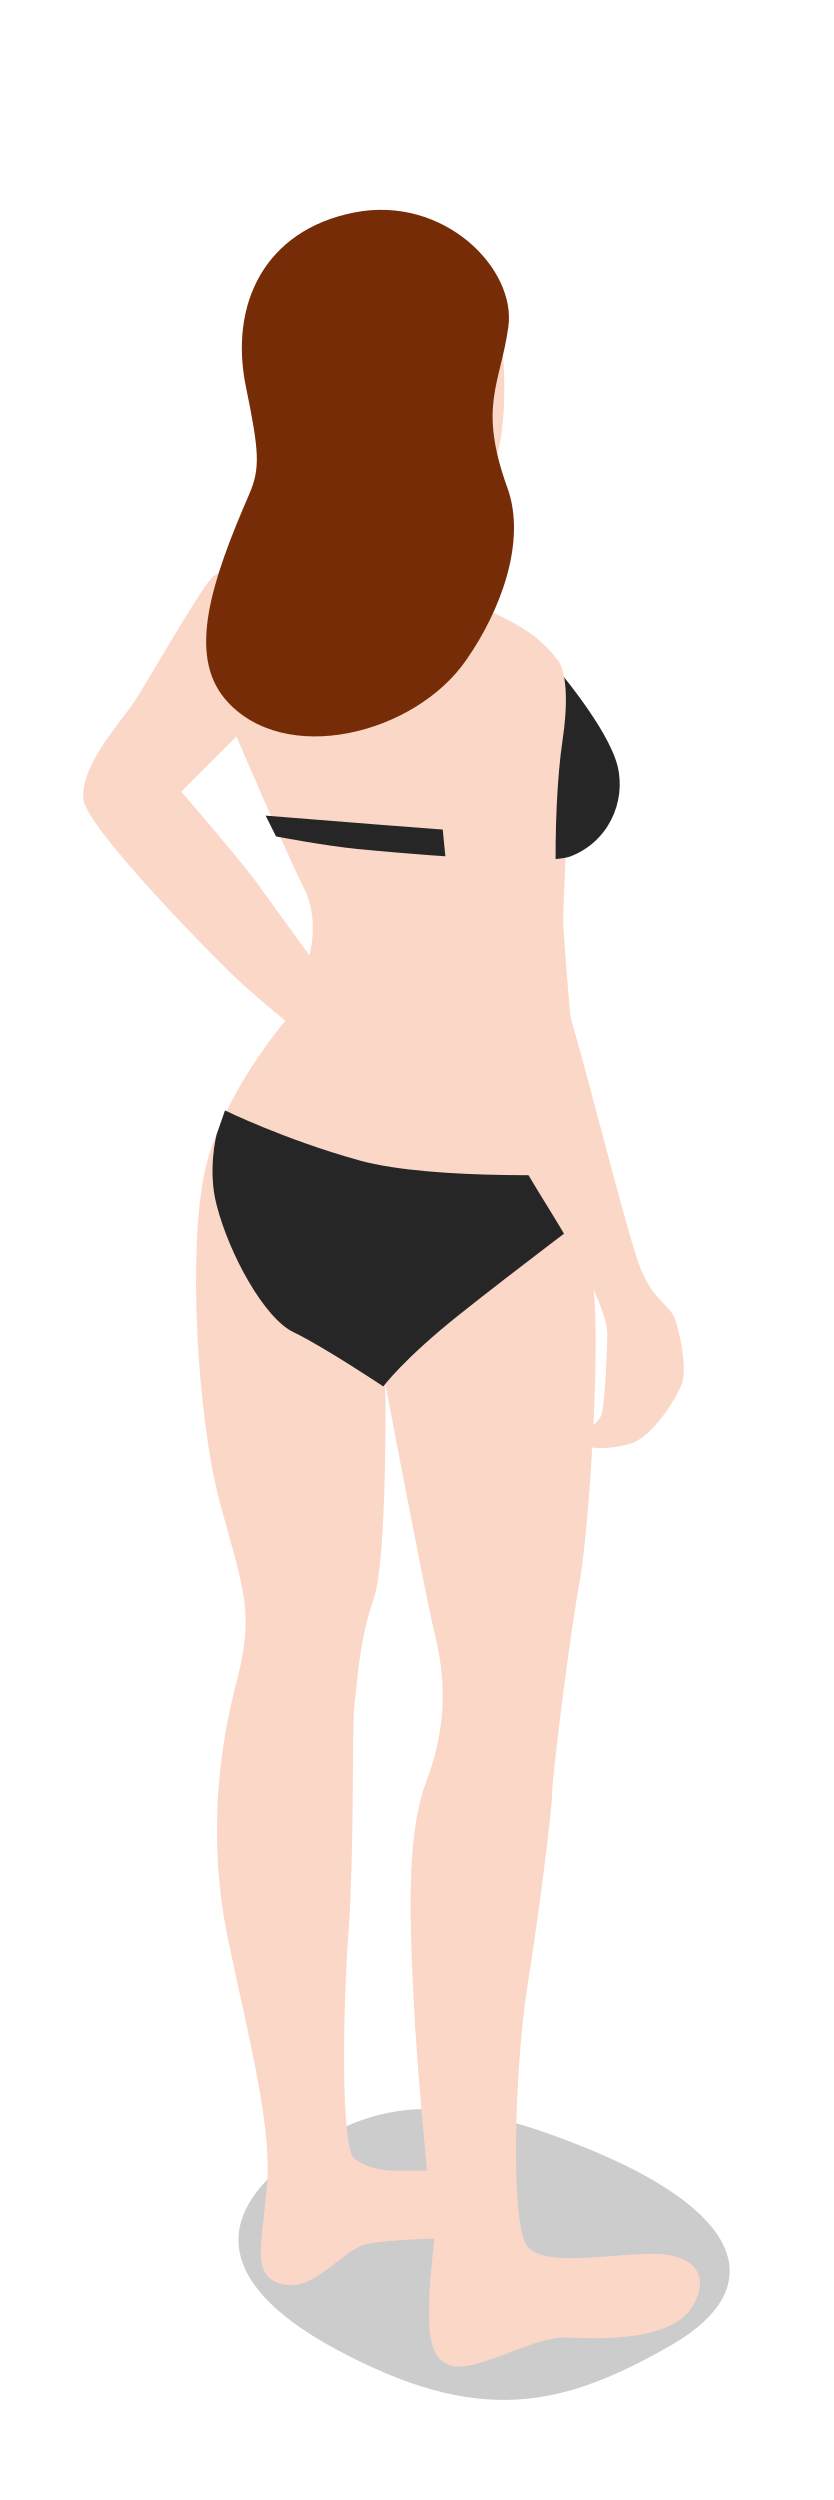
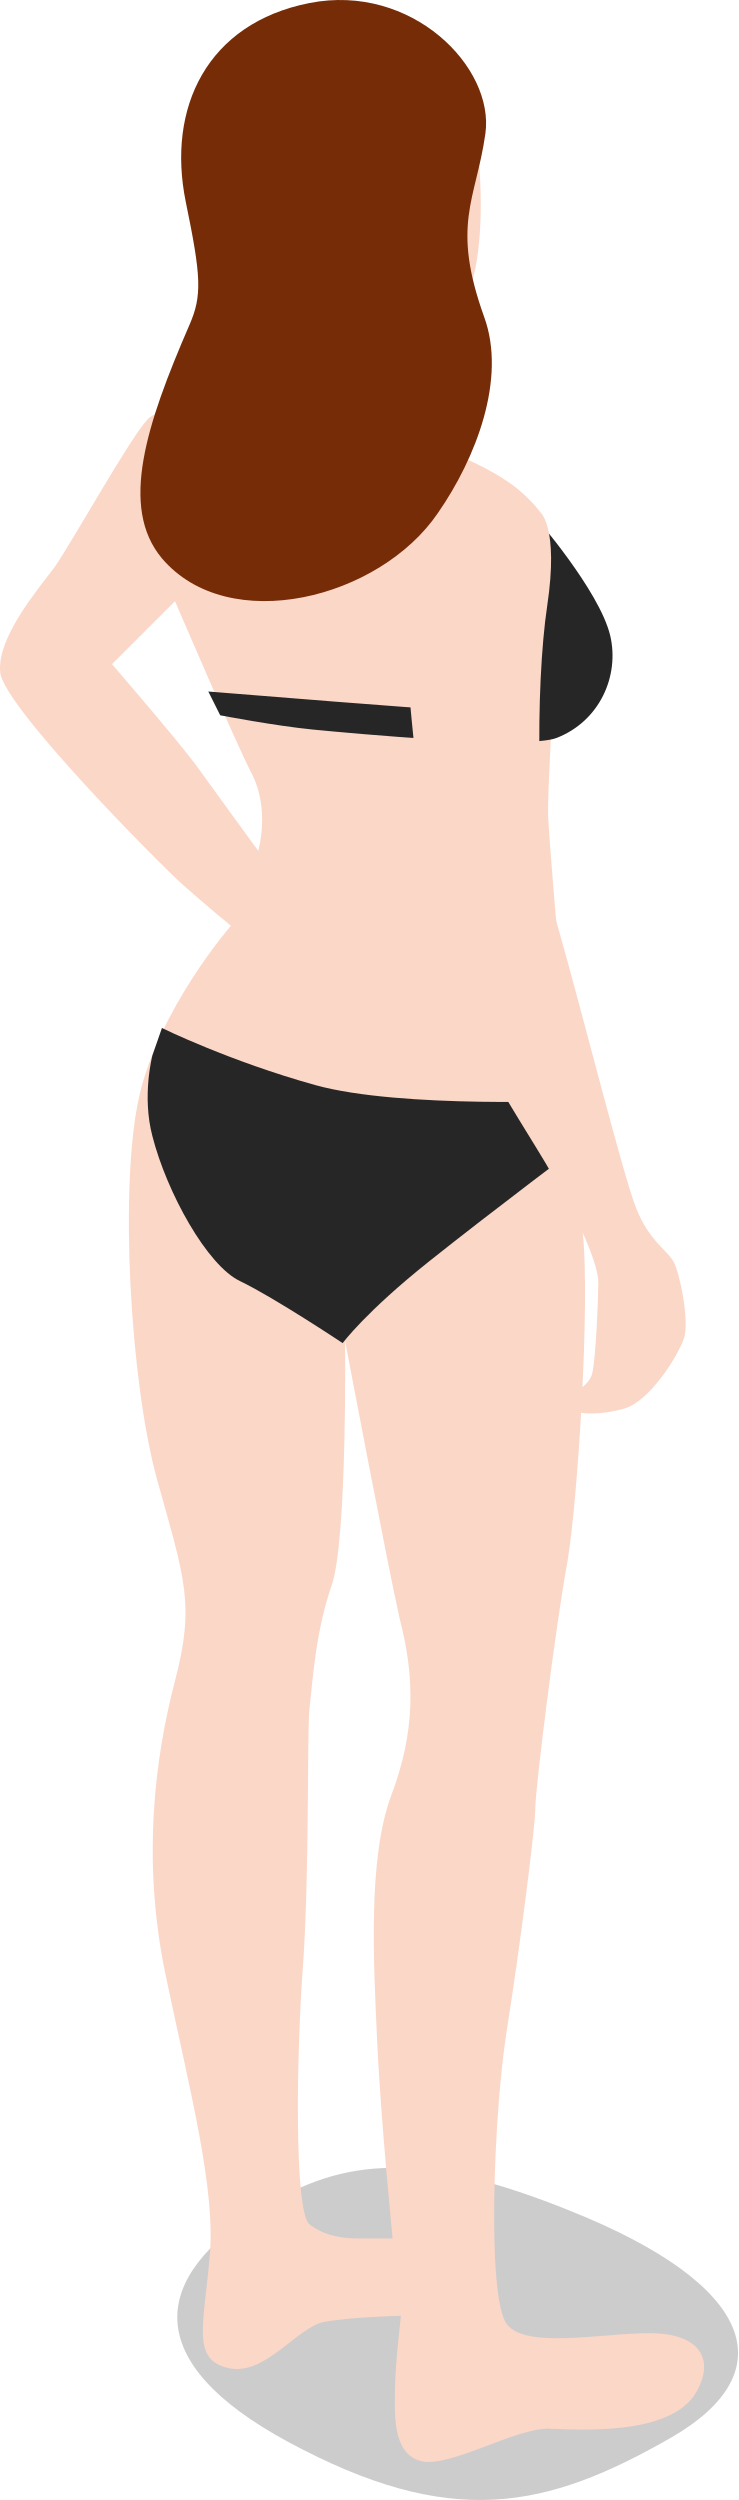
- <svg xmlns="http://www.w3.org/2000/svg" enable-background="new 0 0 80 240" viewBox="0 0 80 240">
-   <path d="m30.1 205.8c-9.6 5.9-10.3 13 2.1 19.7 13.7 7.4 21.7 5.7 32.3-.4 9.3-5.4 7.2-12.7-8.5-19-12.6-5.1-19.1-4.5-25.9-.3z" opacity=".2" />
-   <path d="m63.5 216.4c-3.7-.3-11.2 1.5-12.9-.8s-1.1-17.8 0-24.7 2.4-17.1 2.4-18.7 1.7-15.3 2.7-20.7c.9-5.4 1.9-21.7 1.3-27.6-.5-6-2.7-30.9-2.9-34.7-.3-3.7 2-23-1.7-27.1s-15.8-6.8-15.8-6.8c-5.7-1.6-14.7-1.5-16.2.1s-6.4 10.4-7.8 12.4c-1.5 2-4.9 6-4.6 8.9s13.4 16.1 15.3 17.8 4.1 3.5 4.1 3.5-6 6.9-7.7 14.3-.8 24 1.5 32.3 3.2 10.4 1.5 16.9-2.8 15.1-.8 24.7 4.3 18.2 3.7 23.9c-.5 5.7-1.5 8.5 1.6 9.2s5.8-3.5 8.1-3.9 6.4-.5 6.4-.5-.5 4.3-.5 6.1c0 1.9-.3 5.4 2.1 6.1s8-2.8 10.9-2.7 9.7.5 12.1-2.7c1.8-2.7.9-5-2.8-5.3zm-33.8-124.7s-3.5-4.8-5.3-7.3c-1.9-2.5-7-8.4-7-8.4l5.3-5.3s5 11.7 6.5 14.6c1.5 3 .5 6.4.5 6.4zm11.2 79.4c-2 5.3-1.5 14.1-1.2 20.7s1.3 16.6 1.3 16.6-1.5 0-2.7 0-2.9-.1-4.3-1.2c-1.3-1.1-1.1-14.5-.5-22.3.5-7.8.3-18.5.5-21 .3-2.5.5-6.5 1.9-10.5 1.3-4 1.1-20.5 1.1-20.5s3.5 18.5 4.6 23.4c1.3 5 1.3 9.5-.7 14.8z" fill="#fbd7c7" />
-   <path d="m21.6 106.6s5.7 2.8 12.9 4.8 22.3 1.3 22.3 1.3l.3 3.5s-7.6 5.7-13 10-7.3 6.9-7.3 6.9-5.7-3.8-8.6-5.2c-2.8-1.3-6.2-7.5-7.4-12.2-.9-3.4 0-6.8 0-6.8z" fill="#262626" />
-   <path d="m25.5 78.3s20.9 1.7 22.4 1.7 5-16.5 5-16.5 5.5 6.3 6.4 10.1c.8 3.4-.9 7.2-4.5 8.6-2.5 1-17.4-.4-20.5-.7s-7.8-1.2-7.8-1.2z" fill="#262626" />
-   <path d="m53.4 63.2s1.6 1.2.6 7.9-1 20.4.9 27 5.5 21 6.6 23.7 2.4 3.3 3.1 4.4c.5.8 1.4 5 .9 6.5s-2.9 5.3-5 5.9-4.5.6-4.8-.3 1.8-1.3 2.1-2.7.5-6.3.5-7.6-1.2-4.8-5.2-11.3-7.4-11.9-8.5-19c-1.1-7.2-3.3-27.7-2.8-31.6.8-5.4 7.7-8.2 11.6-2.9z" fill="#fbd7c7" />
-   <path d="m42.8 22.5c3.5 1.2 4.8 4.2 5.4 10.5s-.2 10.2-.7 11.3-4.3 2.4-5.2 4-1.7 4.9-1.1 5.6c1 1.3 1.8 1.3 1.8 1.3s-8.7 2.1-11.8.7-3-3.1-2.4-3.8 1.7-3.6 1.1-5.2-7.8-8-5.5-15.6c2.8-9.1 11.3-11.3 18.4-8.8z" fill="#fbd7c7" />
-   <path d="m34 20.4c-8.6 1.7-12 8.8-10.4 16.7 1.3 6.3 1.4 7.9.3 10.4-3.6 8.3-5.9 15.3-2.3 19.6 5.6 6.6 18.3 3.4 23.2-3.8 3.2-4.6 5.8-11.3 3.9-16.5-2.8-7.8-.7-9.8.1-15.4s-6.2-12.7-14.8-11z" fill="#762c07" />
+ <svg xmlns="http://www.w3.org/2000/svg" enable-background="new 0 0 80 240" viewBox="0 0 6.207 21.025" version="1.1" id="svg2409" width="6.207" height="21.025">
+   <defs id="defs2413" />
+   <g id="g2424" transform="matrix(0.1,0,0,0.1,-0.7981365,-2.014352)">
+     <path id="path2395" d="m 30.1,205.8 c -9.6,5.9 -10.3,13 2.1,19.7 13.7,7.4 21.7,5.7 32.3,-0.4 9.3,-5.4 7.2,-12.7 -8.5,-19 -12.6,-5.1 -19.1,-4.5 -25.9,-0.3 z" style="opacity:0.2" />
+     <path id="path2397" d="m 63.5,216.4 c -3.7,-0.3 -11.2,1.5 -12.9,-0.8 -1.7,-2.3 -1.1,-17.8 0,-24.7 1.1,-6.9 2.4,-17.1 2.4,-18.7 0,-1.6 1.7,-15.3 2.7,-20.7 0.9,-5.4 1.9,-21.7 1.3,-27.6 -0.5,-6 -2.7,-30.9 -2.9,-34.7 -0.3,-3.7 2,-23 -1.7,-27.1 C 48.7,58 36.6,55.3 36.6,55.3 30.9,53.7 21.9,53.8 20.4,55.4 18.9,57 14,65.8 12.6,67.8 c -1.5,2 -4.9,6 -4.6,8.9 0.3,2.9 13.4,16.1 15.3,17.8 1.9,1.7 4.1,3.5 4.1,3.5 0,0 -6,6.9 -7.7,14.3 -1.7,7.4 -0.8,24 1.5,32.3 2.3,8.3 3.2,10.4 1.5,16.9 -1.7,6.5 -2.8,15.1 -0.8,24.7 2,9.6 4.3,18.2 3.7,23.9 -0.5,5.7 -1.5,8.5 1.6,9.2 3.1,0.7 5.8,-3.5 8.1,-3.9 2.3,-0.4 6.4,-0.5 6.4,-0.5 0,0 -0.5,4.3 -0.5,6.1 0,1.9 -0.3,5.4 2.1,6.1 2.4,0.7 8,-2.8 10.9,-2.7 2.9,0.1 9.7,0.5 12.1,-2.7 1.8,-2.7 0.9,-5 -2.8,-5.3 z M 29.7,91.7 c 0,0 -3.5,-4.8 -5.3,-7.3 -1.9,-2.5 -7,-8.4 -7,-8.4 l 5.3,-5.3 c 0,0 5,11.7 6.5,14.6 1.5,3 0.5,6.4 0.5,6.4 z m 11.2,79.4 c -2,5.3 -1.5,14.1 -1.2,20.7 0.3,6.6 1.3,16.6 1.3,16.6 0,0 -1.5,0 -2.7,0 -1.2,0 -2.9,-0.1 -4.3,-1.2 -1.3,-1.1 -1.1,-14.5 -0.5,-22.3 0.5,-7.8 0.3,-18.5 0.5,-21 0.3,-2.5 0.5,-6.5 1.9,-10.5 1.3,-4 1.1,-20.5 1.1,-20.5 0,0 3.5,18.5 4.6,23.4 1.3,5 1.3,9.5 -0.7,14.8 z" style="fill:#fbd7c7" />
+     <path id="path2399" d="m 21.6,106.6 c 0,0 5.7,2.8 12.9,4.8 7.2,2 22.3,1.3 22.3,1.3 l 0.3,3.5 c 0,0 -7.6,5.7 -13,10 -5.4,4.3 -7.3,6.9 -7.3,6.9 0,0 -5.7,-3.8 -8.6,-5.2 -2.8,-1.3 -6.2,-7.5 -7.4,-12.2 -0.9,-3.4 0,-6.8 0,-6.8 z" style="fill:#262626" />
+     <path id="path2401" d="m 25.5,78.3 c 0,0 20.9,1.7 22.4,1.7 1.5,0 5,-16.5 5,-16.5 0,0 5.5,6.3 6.4,10.1 0.8,3.4 -0.9,7.2 -4.5,8.6 -2.5,1 -17.4,-0.4 -20.5,-0.7 -3.1,-0.3 -7.8,-1.2 -7.8,-1.2 z" style="fill:#262626" />
+     <path id="path2403" d="m 53.4,63.2 c 0,0 1.6,1.2 0.6,7.9 -1,6.7 -1,20.4 0.9,27 1.9,6.6 5.5,21 6.6,23.7 1.1,2.7 2.4,3.3 3.1,4.4 0.5,0.8 1.4,5 0.9,6.5 -0.5,1.5 -2.9,5.3 -5,5.9 -2.1,0.6 -4.5,0.6 -4.8,-0.3 -0.3,-0.9 1.8,-1.3 2.1,-2.7 0.3,-1.4 0.5,-6.3 0.5,-7.6 0,-1.3 -1.2,-4.8 -5.2,-11.3 -4,-6.5 -7.4,-11.9 -8.5,-19 -1.1,-7.2 -3.3,-27.7 -2.8,-31.6 0.8,-5.4 7.7,-8.2 11.6,-2.9 z" style="fill:#fbd7c7" />
+     <path id="path2405" d="m 42.8,22.5 c 3.5,1.2 4.8,4.2 5.4,10.5 0.6,6.3 -0.2,10.2 -0.7,11.3 -0.5,1.1 -4.3,2.4 -5.2,4 -0.9,1.6 -1.7,4.9 -1.1,5.6 1,1.3 1.8,1.3 1.8,1.3 0,0 -8.7,2.1 -11.8,0.7 -3.1,-1.4 -3,-3.1 -2.4,-3.8 0.6,-0.7 1.7,-3.6 1.1,-5.2 -0.6,-1.6 -7.8,-8 -5.5,-15.6 2.8,-9.1 11.3,-11.3 18.4,-8.8 z" style="fill:#fbd7c7" />
+     <path id="path2407" d="m 34,20.4 c -8.6,1.7 -12,8.8 -10.4,16.7 1.3,6.3 1.4,7.9 0.3,10.4 -3.6,8.3 -5.9,15.3 -2.3,19.6 5.6,6.6 18.3,3.4 23.2,-3.8 C 48,58.7 50.6,52 48.7,46.8 45.9,39 48,37 48.8,31.4 49.6,25.8 42.6,18.7 34,20.4 Z" style="fill:#762c07" />
+   </g>
</svg>
